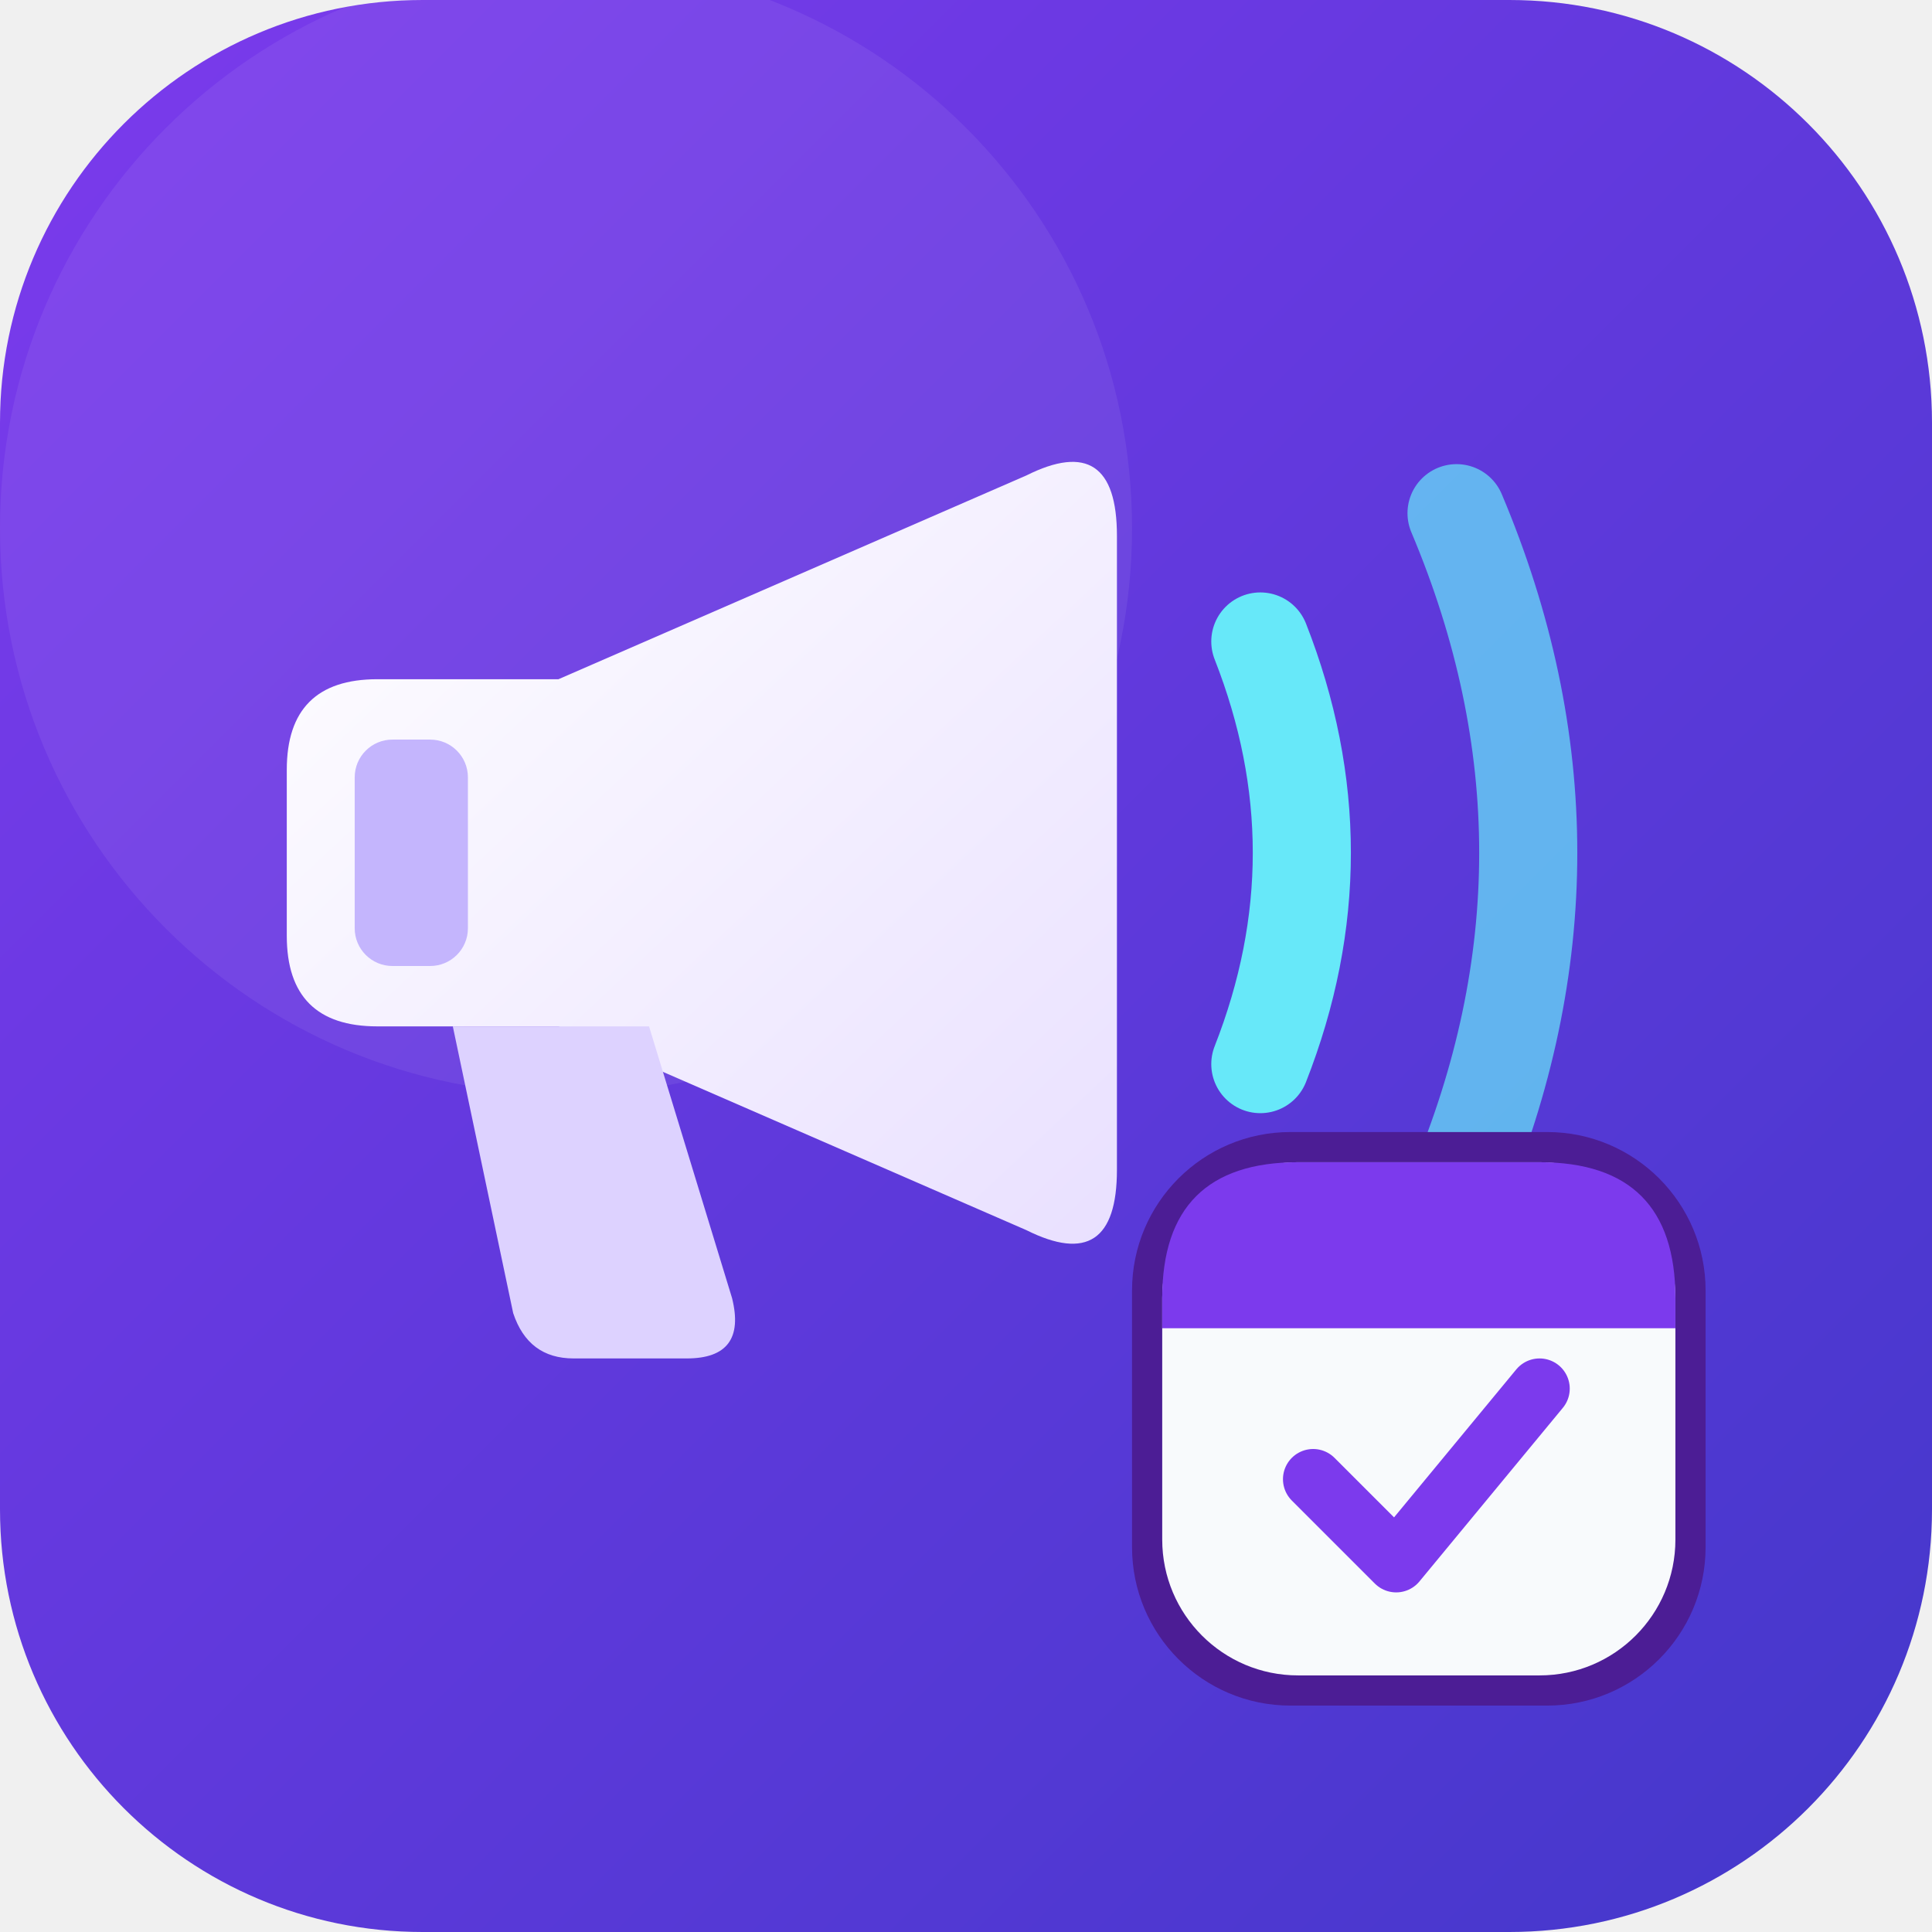
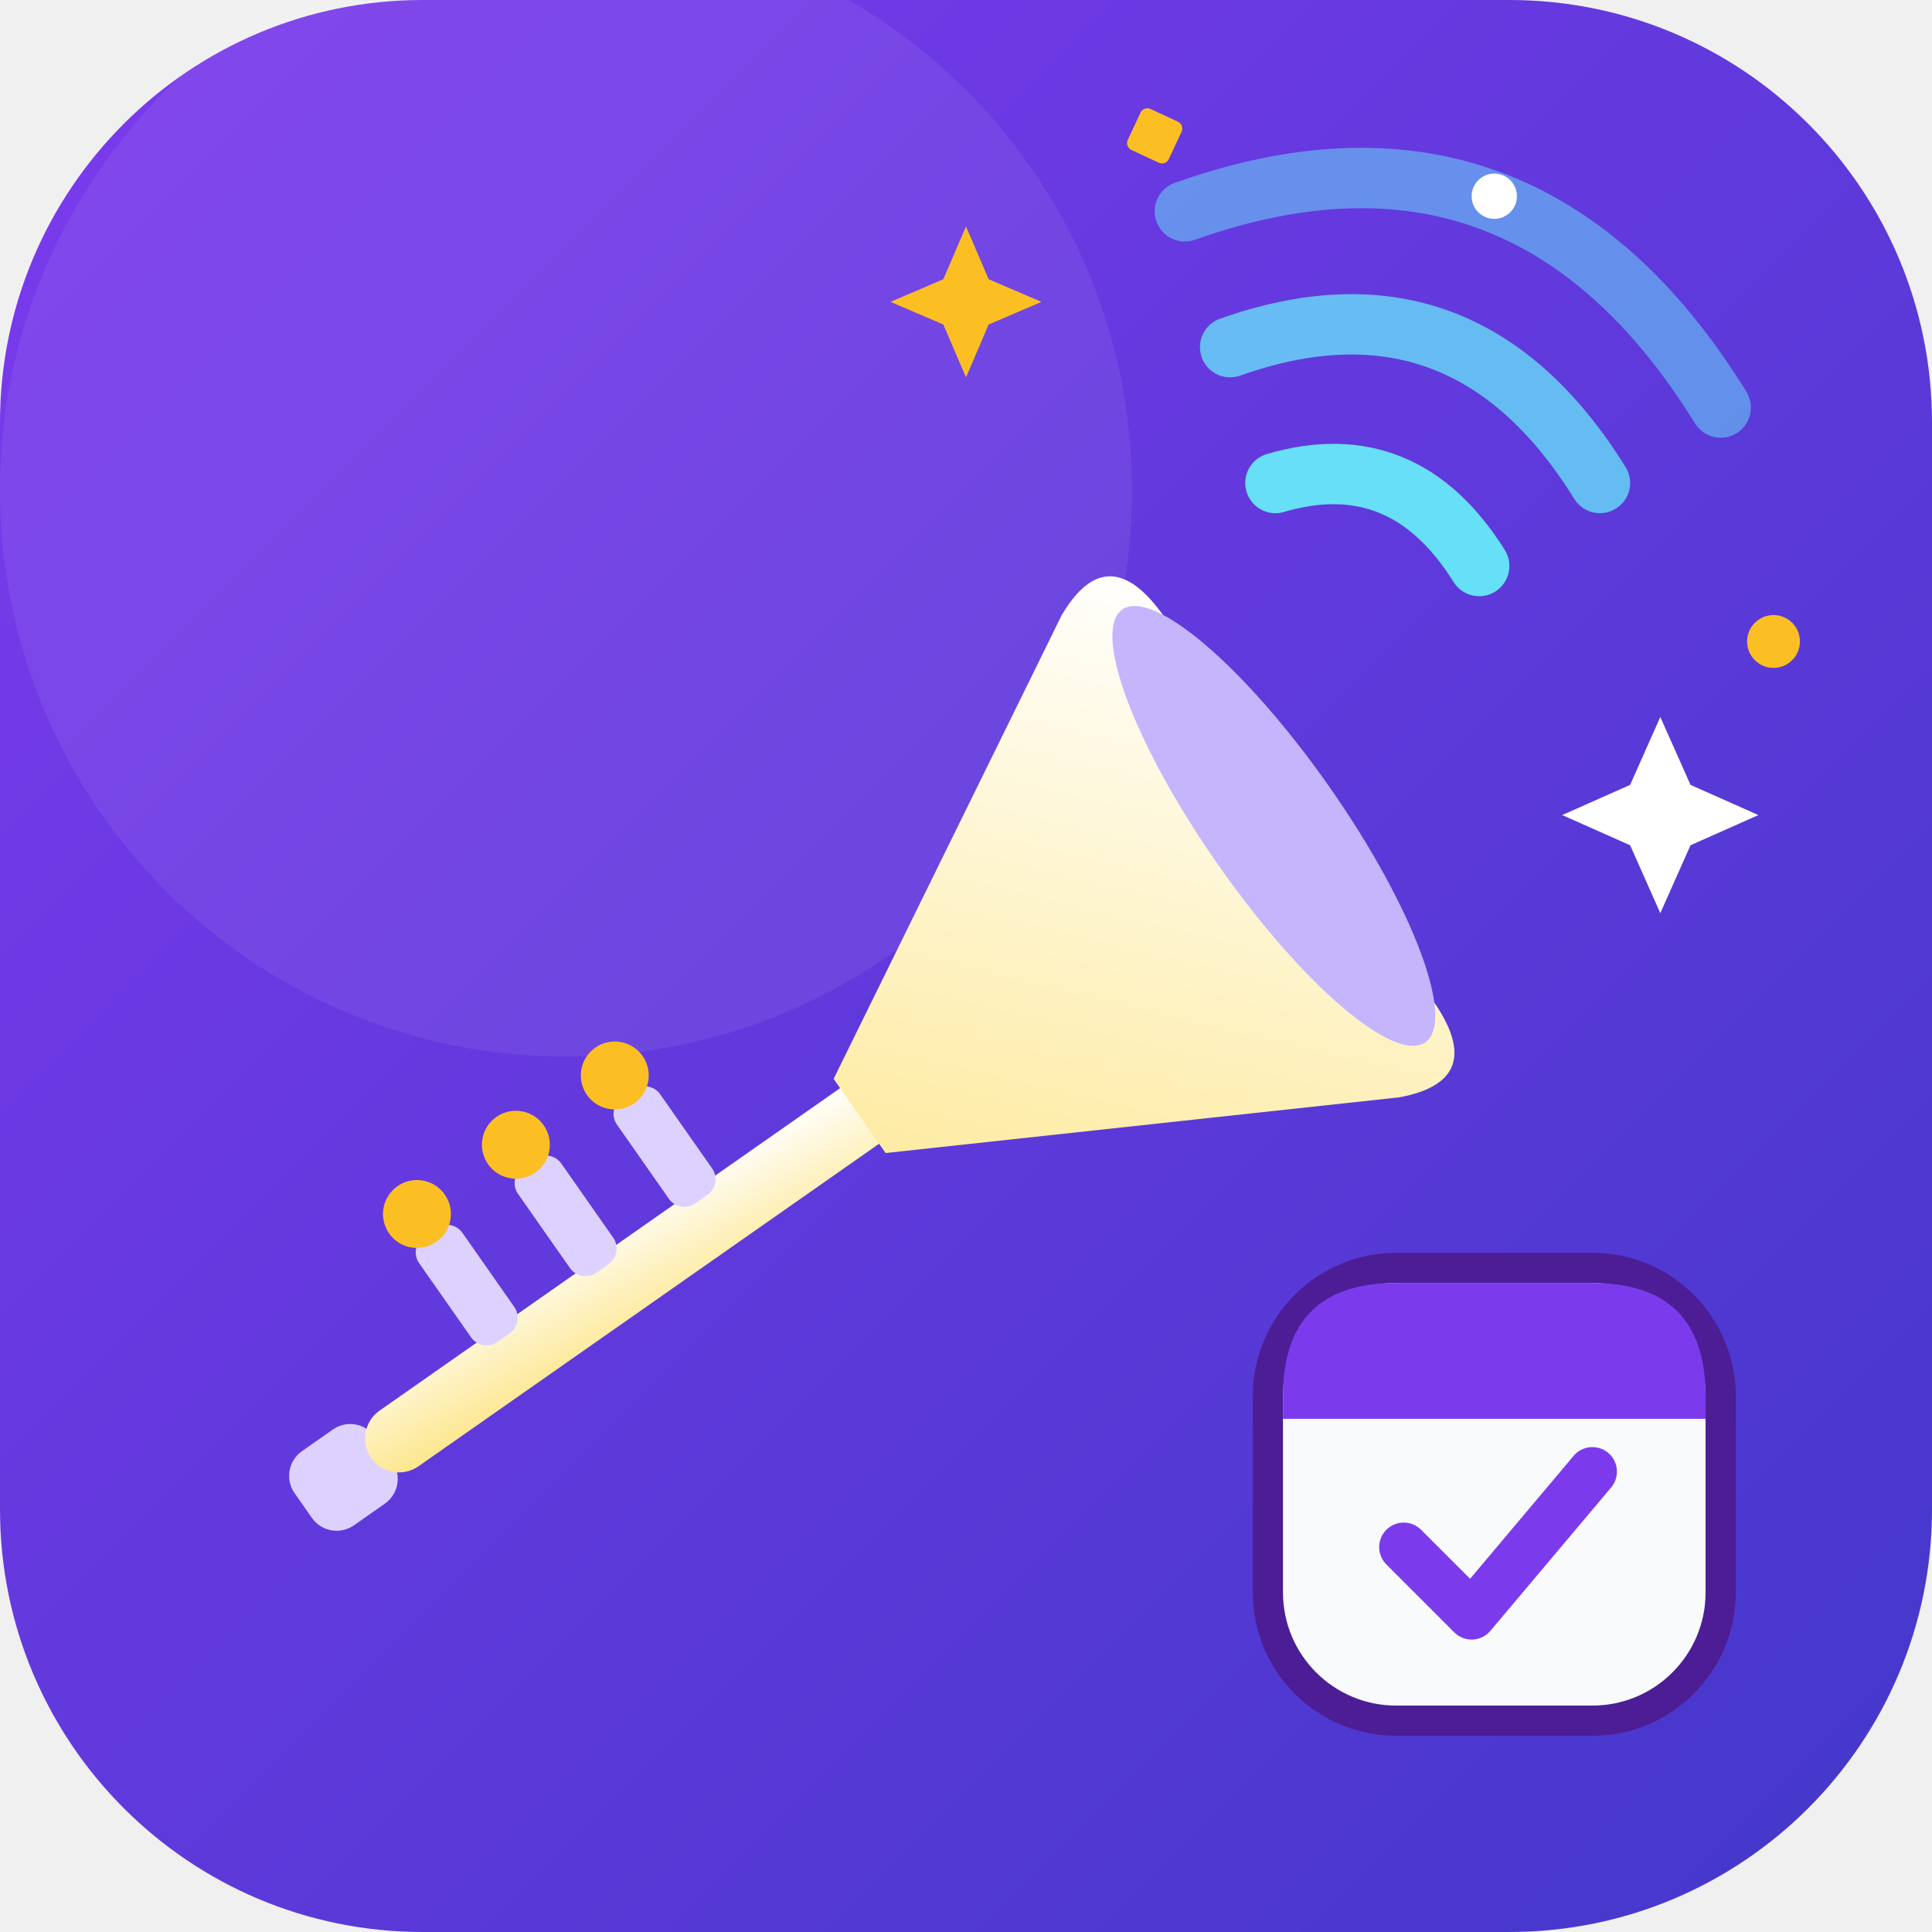
- <svg xmlns="http://www.w3.org/2000/svg" viewBox="0 0 512 512" width="512" height="512" role="img" aria-label="イベント自動告知アプリ">
+ <svg xmlns="http://www.w3.org/2000/svg" viewBox="0 0 512 512" width="512" height="512" role="img" aria-label="Event Fanfare">
  <defs>
    <linearGradient id="bg" x1="0" y1="0" x2="1" y2="1">
      <stop offset="0" stop-color="#7c3aed" />
      <stop offset="1" stop-color="#4338ca" />
    </linearGradient>
-     <linearGradient id="horn" x1="0" y1="0" x2="1" y2="1">
-       <stop offset="0" stop-color="#ffffff" />
-       <stop offset="1" stop-color="#e9e0ff" />
+     <linearGradient id="brass" x1="0" y1="1" x2="1" y2="0">
+       <stop offset="0" stop-color="#fde68a" />
+       <stop offset="1" stop-color="#ffffff" />
    </linearGradient>
  </defs>
  <rect width="512" height="512" rx="112" fill="url(#bg)" />
-   <circle cx="150" cy="140" r="150" fill="#ffffff" opacity="0.07" />
-   <g transform="translate(76 120)">
-     <path d="M0 84 Q0 60 24 60 H72 L196 6 Q220 -6 220 22 V190 Q220 218 196 206 L72 152 H24 Q0 152 0 128 Z" fill="url(#horn)" />
-     <rect x="18" y="76" width="30" height="60" rx="10" fill="#c4b5fd" />
-     <path d="M44 152 H96 L118 224 Q122 240 106 240 H76 Q64 240 60 228 Z" fill="#ddd2ff" />
+   <circle cx="150" cy="130" r="150" fill="#ffffff" opacity="0.07" />
+   <g transform="translate(236 290) rotate(-35)">
+     <rect x="-190" y="-12" width="26" height="24" rx="8" fill="#ddd2ff" />
+     <rect x="-168" y="-9" width="170" height="18" rx="9" fill="url(#brass)" />
+     <path d="M-10 -12 L110 -78 Q132 -88 132 -62 V62 Q132 88 110 78 L-10 12 Z" fill="url(#brass)" />
+     <ellipse cx="124" cy="0" rx="18" ry="70" fill="#c4b5fd" />
+     <g fill="#ddd2ff">
+       <rect x="-128" y="-40" width="14" height="34" rx="5" />
+       <rect x="-96" y="-40" width="14" height="34" rx="5" />
+       <rect x="-64" y="-40" width="14" height="34" rx="5" />
+     </g>
+     <g fill="#fbbf24">
+       <circle cx="-121" cy="-46" r="9" />
+       <circle cx="-89" cy="-46" r="9" />
+       <circle cx="-57" cy="-46" r="9" />
+     </g>
  </g>
-   <g fill="none" stroke="#67e8f9" stroke-width="26" stroke-linecap="round">
-     <path d="M334 170 Q356 226 334 282" />
-     <path d="M386 136 Q424 226 386 316" opacity="0.7" />
+   <g fill="none" stroke="#67e8f9" stroke-width="16" stroke-linecap="round">
+     <path d="M338 128 Q372 118 392 150" opacity="0.95" />
+     <path d="M326 92 Q388 70 424 128" opacity="0.75" />
+     <path d="M314 56 Q404 24 456 108" opacity="0.5" />
  </g>
-   <g transform="translate(308 308)">
-     <rect x="-8" y="-8" width="152" height="152" rx="42" fill="#4c1d95" />
-     <rect width="136" height="136" rx="36" fill="#f8fafc" />
-     <path d="M0 36 Q0 0 36 0 H100 Q136 0 136 36 V44 H0 Z" fill="#7c3aed" />
-     <path d="M40 84 L62 106 L100 60" fill="none" stroke="#7c3aed" stroke-width="16" stroke-linecap="round" stroke-linejoin="round" />
+   <path d="M440 190 l8 18 18 8 -18 8 -8 18 -8 -18 -18 -8 18 -8z" fill="#ffffff" />
+   <path d="M256 60 l6 14 14 6 -14 6 -6 14 -6 -14 -14 -6 14 -6z" fill="#fbbf24" />
+   <circle cx="470" cy="170" r="7" fill="#fbbf24" />
+   <circle cx="396" cy="52" r="6" fill="#ffffff" />
+   <rect x="300" y="30" width="12" height="12" rx="2" fill="#fbbf24" transform="rotate(25 306 36)" />
+   <g transform="translate(340 340)">
+     <rect x="-8" y="-8" width="128" height="128" rx="38" fill="#4c1d95" />
+     <rect width="112" height="112" rx="30" fill="#f8fafc" />
+     <path d="M0 30 Q0 0 30 0 H82 Q112 0 112 30 V36 H0 Z" fill="#7c3aed" />
+     <path d="M32 70 L50 88 L82 50" fill="none" stroke="#7c3aed" stroke-width="13" stroke-linecap="round" stroke-linejoin="round" />
  </g>
</svg>
